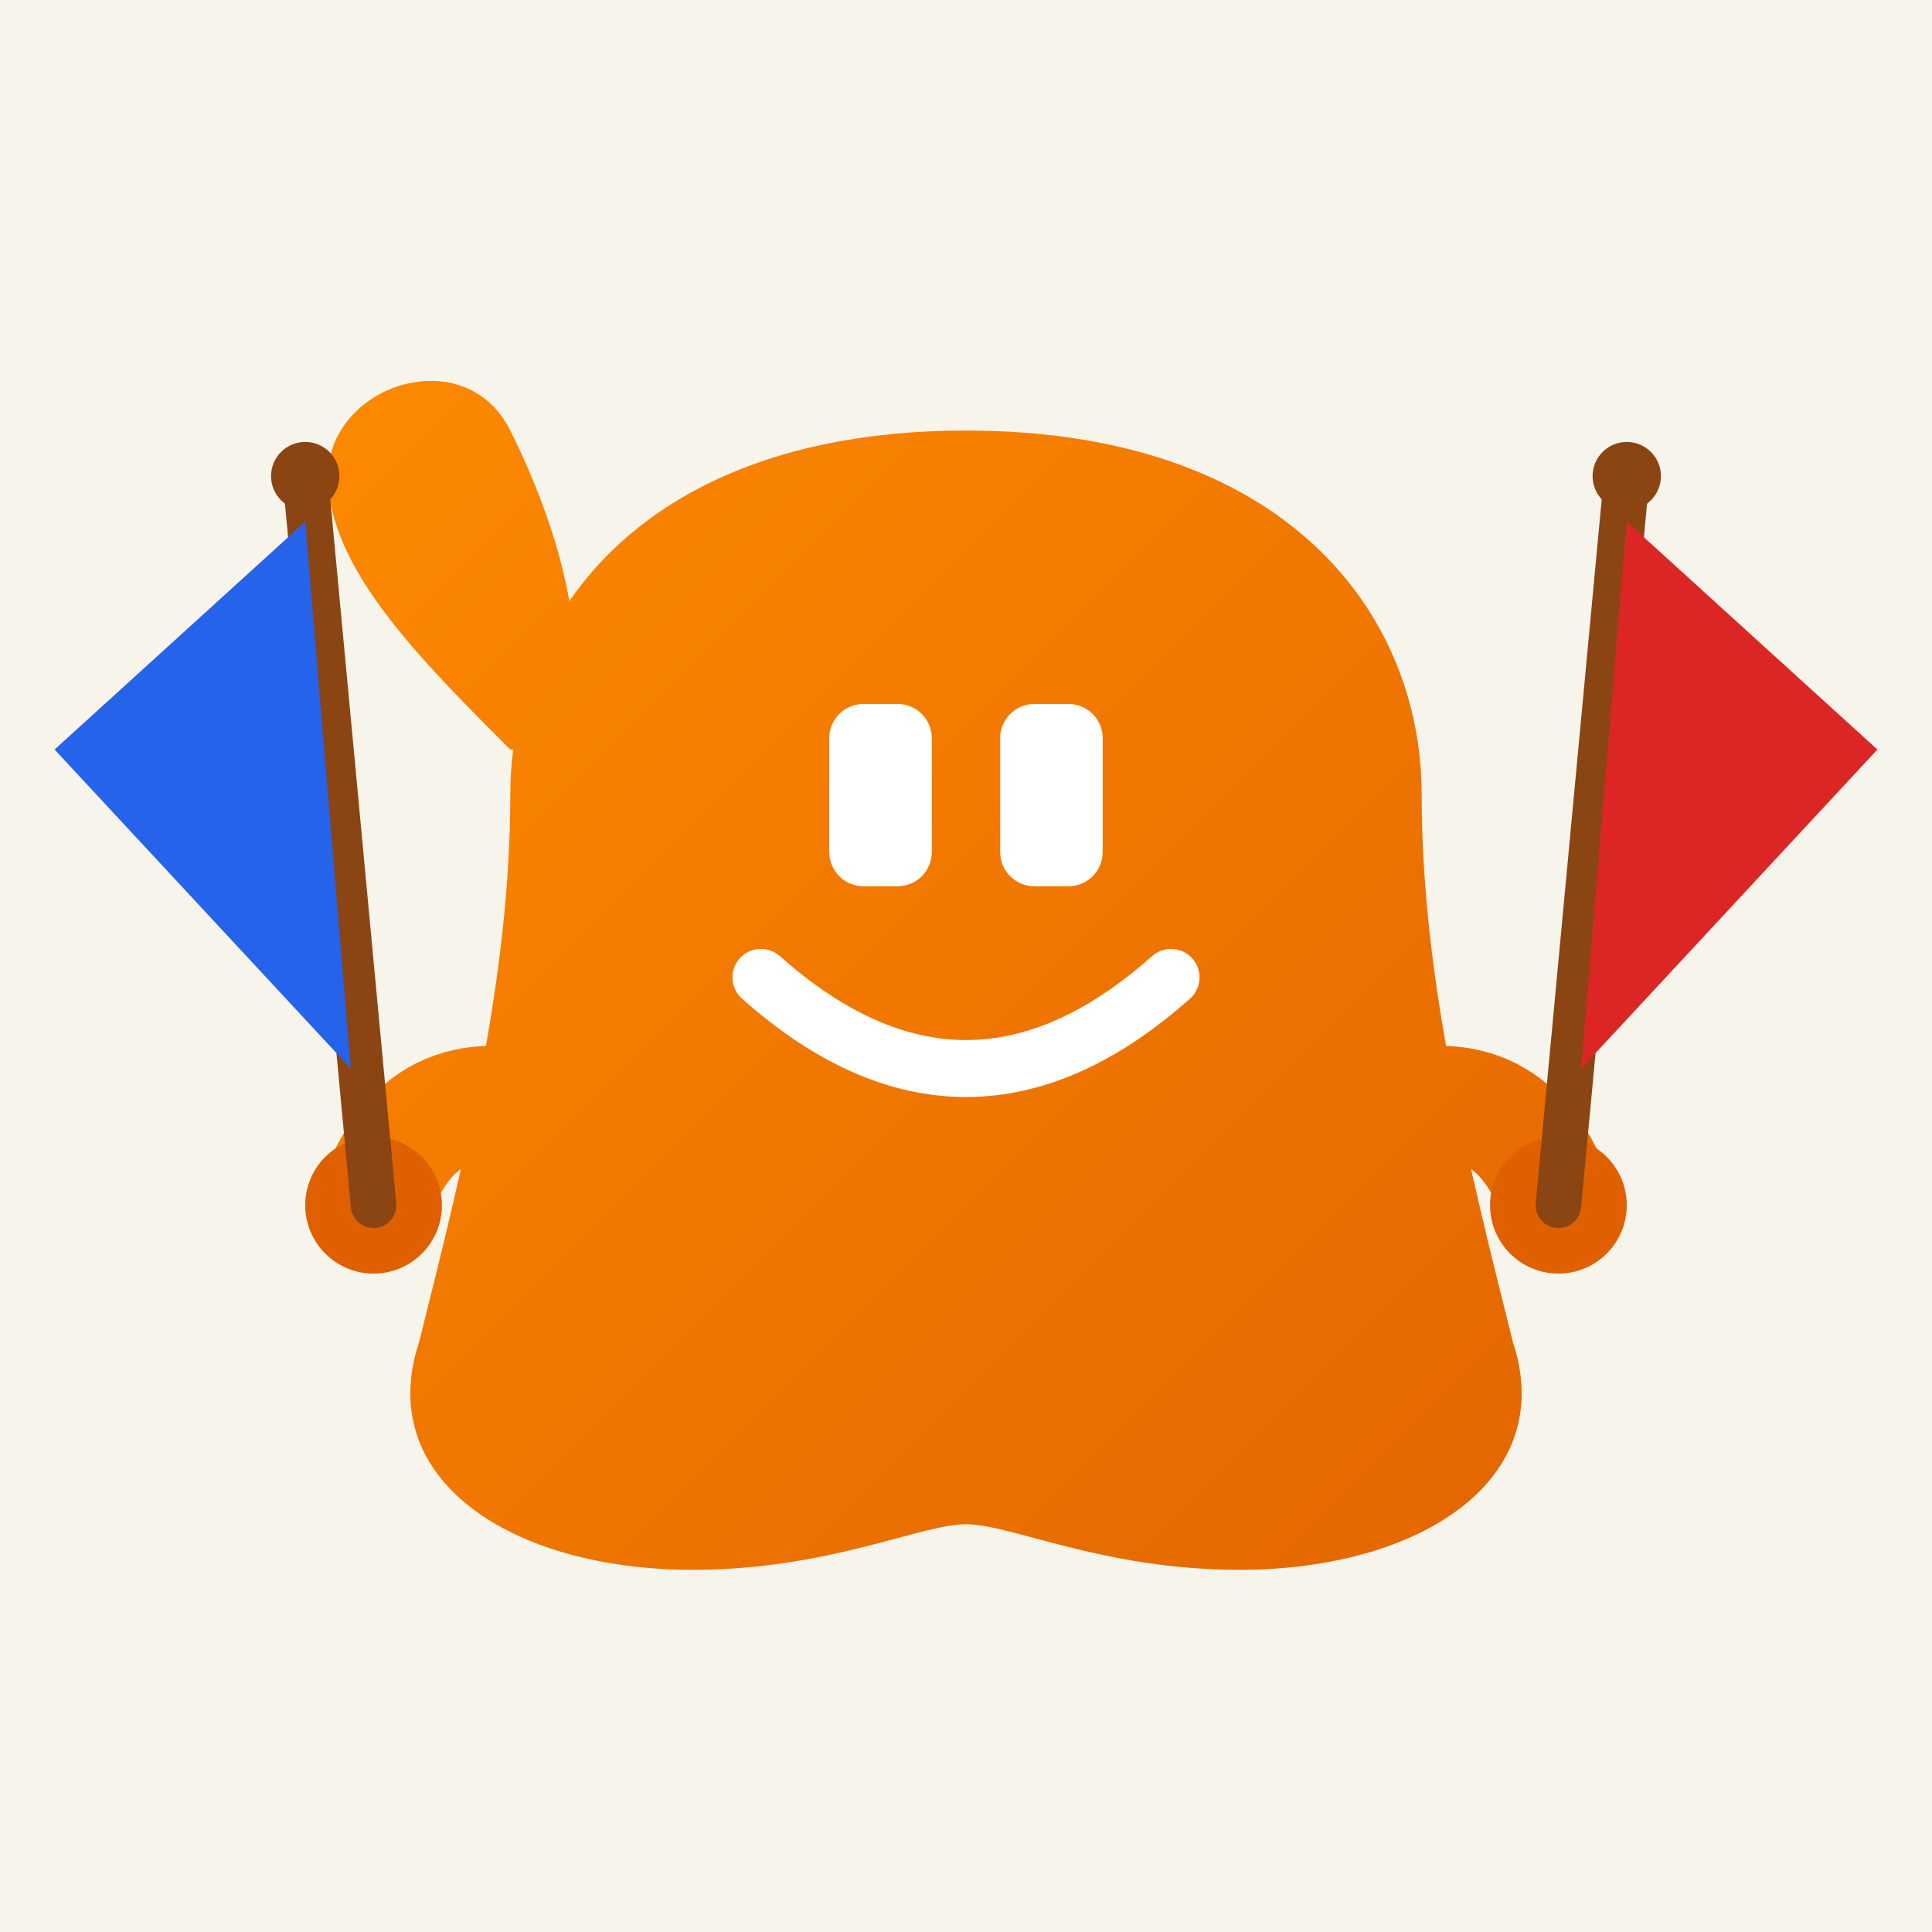
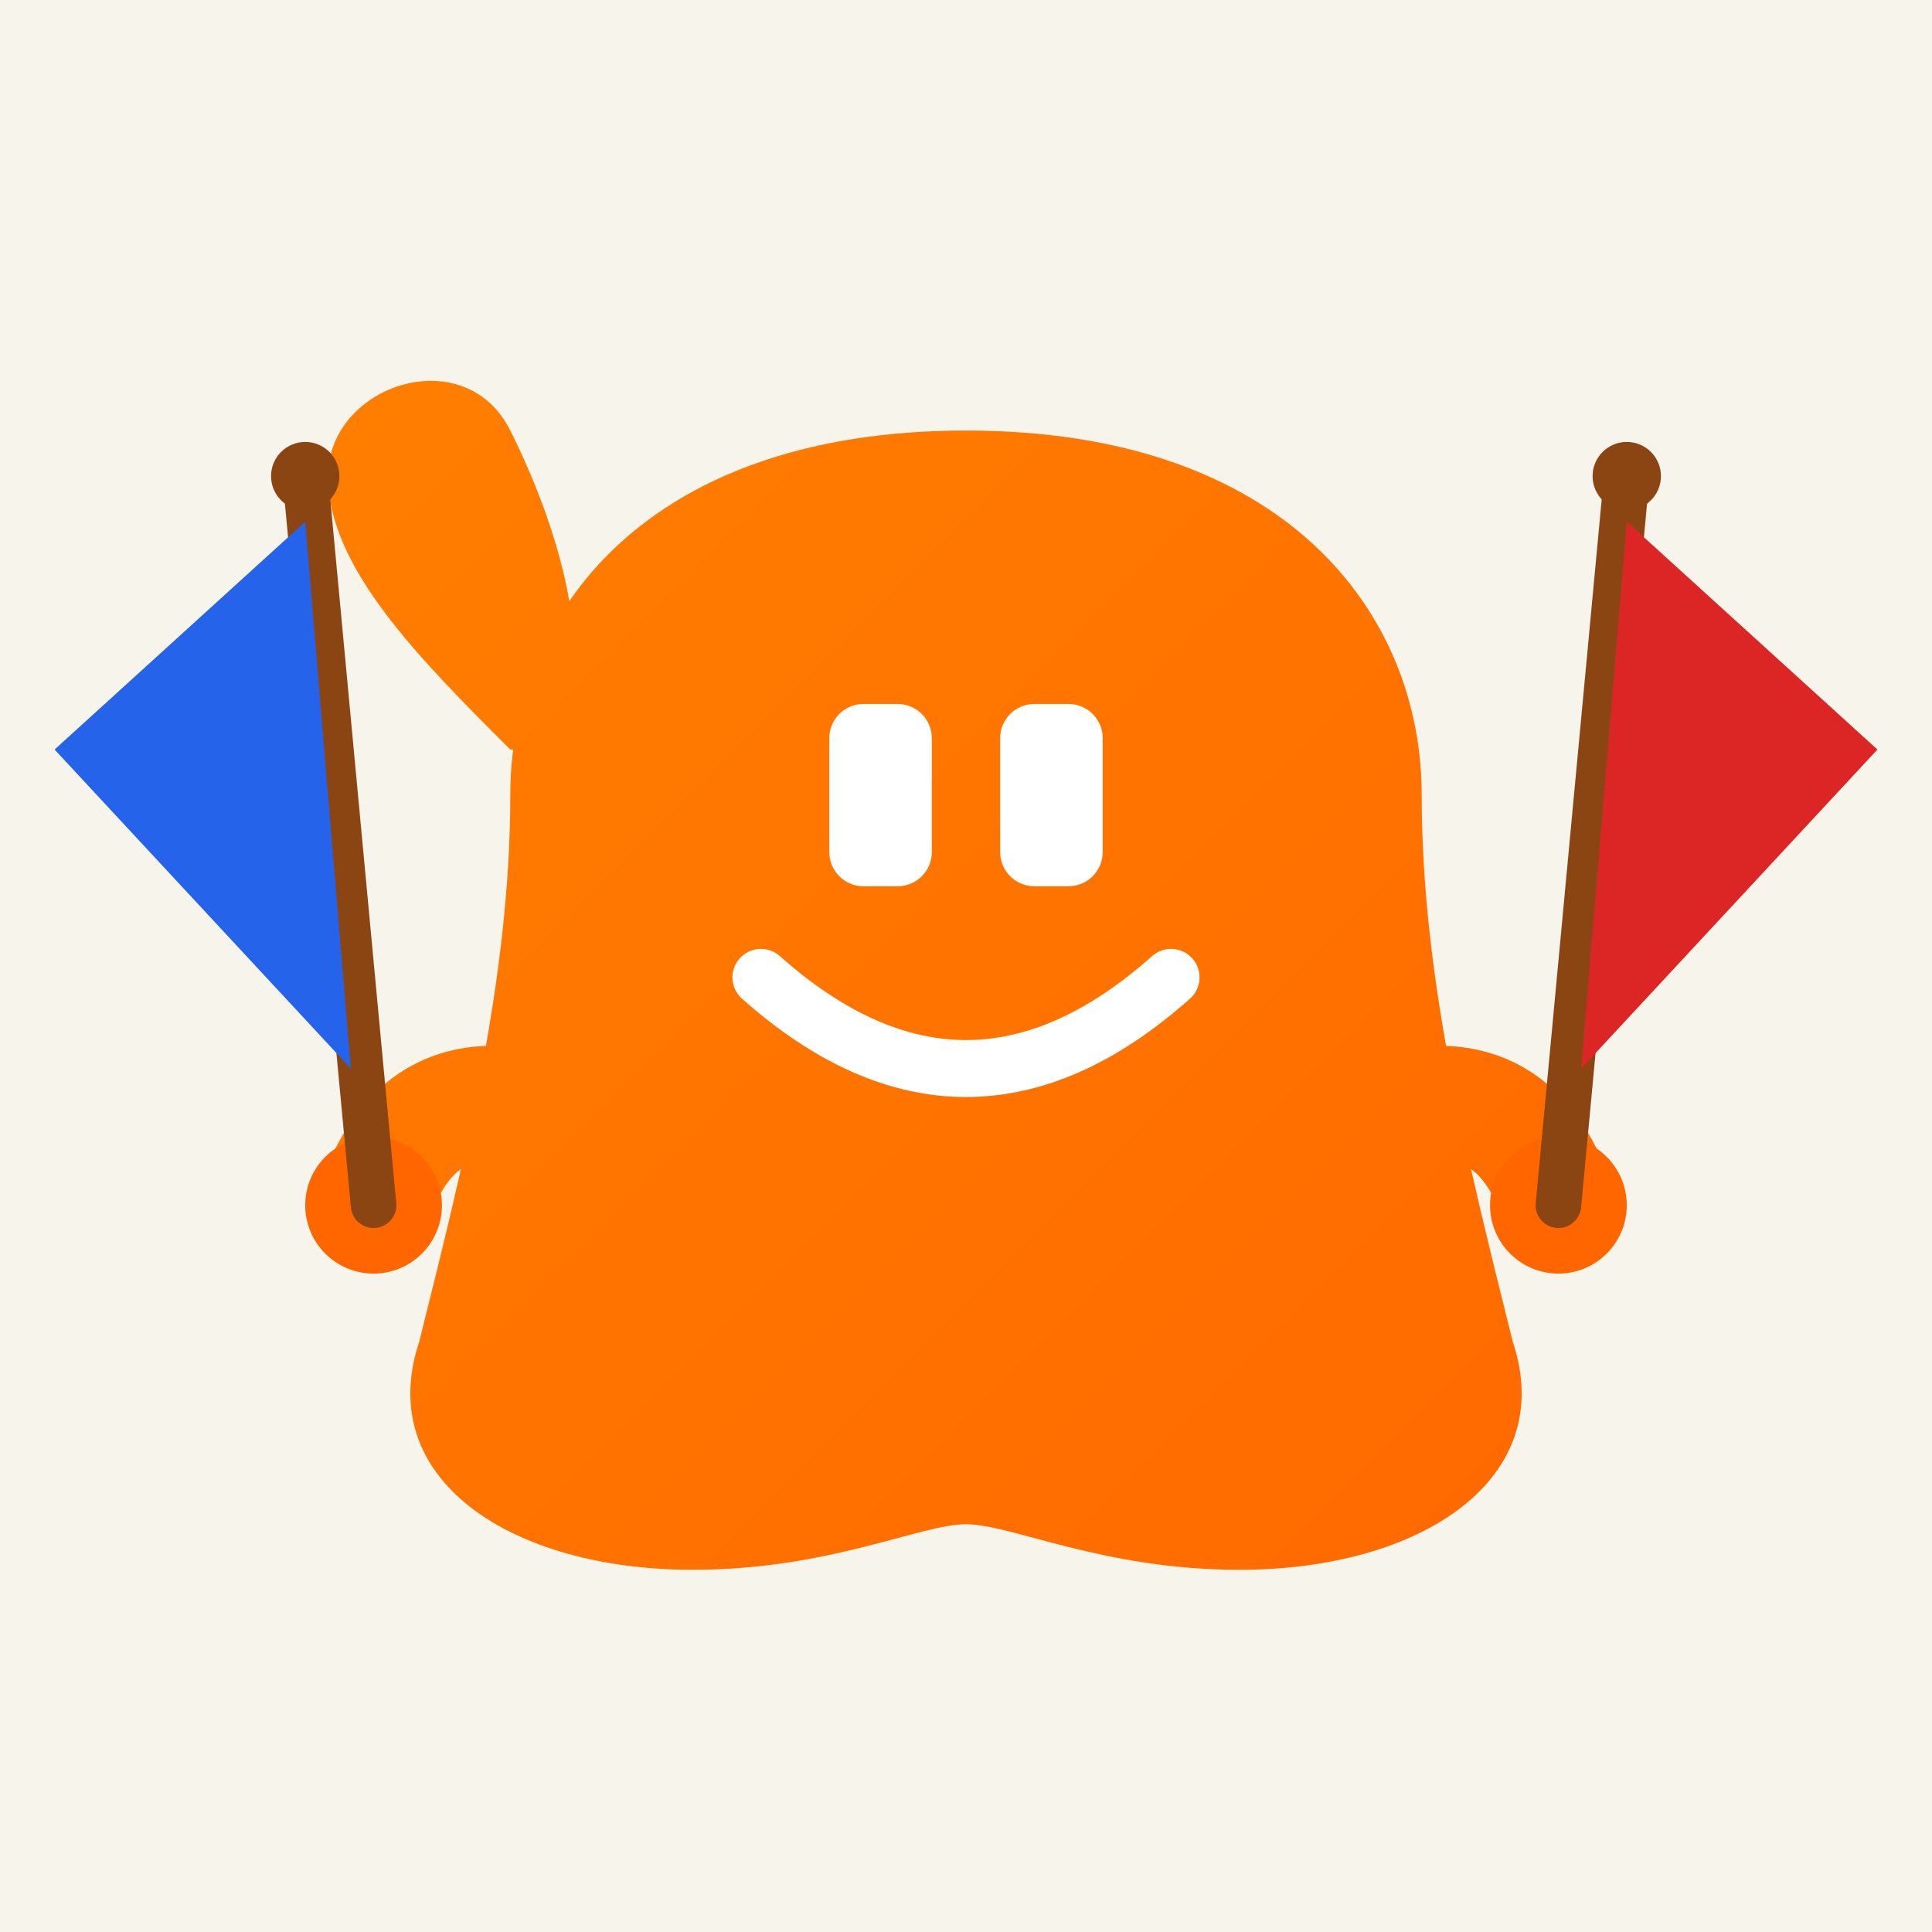
<svg xmlns="http://www.w3.org/2000/svg" viewBox="0 0 512 512">
  <rect width="512" height="512" fill="#f7f4eb" />
  <g transform="translate(62.7735 77.8693) scale(6.0383)">
    <defs>
      <linearGradient id="og" x1="0" y1="0" x2="64" y2="64" gradientUnits="userSpaceOnUse">
-         <stop offset="0%" stop-color="#FF8C00" />
-         <stop offset="100%" stop-color="#E06000" />
+         <stop offset="0%" stop-color="#FF8000" />
+         <stop offset="100%" stop-color="#FF6600" />
      </linearGradient>
    </defs>
    <path d="M32 6C18 6 12 14 12 22C12 30 10 38 8 46C6 52 12 56 20 56C26 56 30 54 32 54C34 54 38 56 44 56C52 56 58 52 56 46C54 38 52 30 52 22C52 14 46 6 32 6Z" fill="url(#og)" />
    <path d="M12 20C8 16 4 12 4 8C4 4 10 2 12 6C14 10 16 16 14 20Z" fill="url(#og)" />
    <rect x="26" y="18" width="4.5" height="8" rx="1.5" fill="white" />
    <rect x="33.5" y="18" width="4.5" height="8" rx="1.5" fill="white" />
    <path d="M23 30 Q32 38 41 30" fill="none" stroke="white" stroke-width="2.5" stroke-linecap="round" />
    <path d="M 14 36 Q 8 34 6 40" fill="none" stroke="url(#og)" stroke-width="5" stroke-linecap="round" />
    <path d="M 50 36 Q 56 34 58 40" fill="none" stroke="url(#og)" stroke-width="5" stroke-linecap="round" />
-     <circle cx="6" cy="40" r="3" fill="#E06000" />
-     <circle cx="58" cy="40" r="3" fill="#E06000" />
+     <circle cx="6" cy="40" r="3" fill="#FF6600" />
+     <circle cx="58" cy="40" r="3" fill="#FF6600" />
    <line x1="6" y1="40" x2="3" y2="8" stroke="#8B4513" stroke-width="2" stroke-linecap="round" />
    <line x1="58" y1="40" x2="61" y2="8" stroke="#8B4513" stroke-width="2" stroke-linecap="round" />
    <path d="M 3 10 L -8 20 L 5 34 Z" fill="#2563EB" />
    <path d="M 61 10 L 72 20 L 59 34 Z" fill="#DC2626" />
    <circle cx="3" cy="8" r="1.5" fill="#8B4513" />
    <circle cx="61" cy="8" r="1.5" fill="#8B4513" />
  </g>
</svg>
